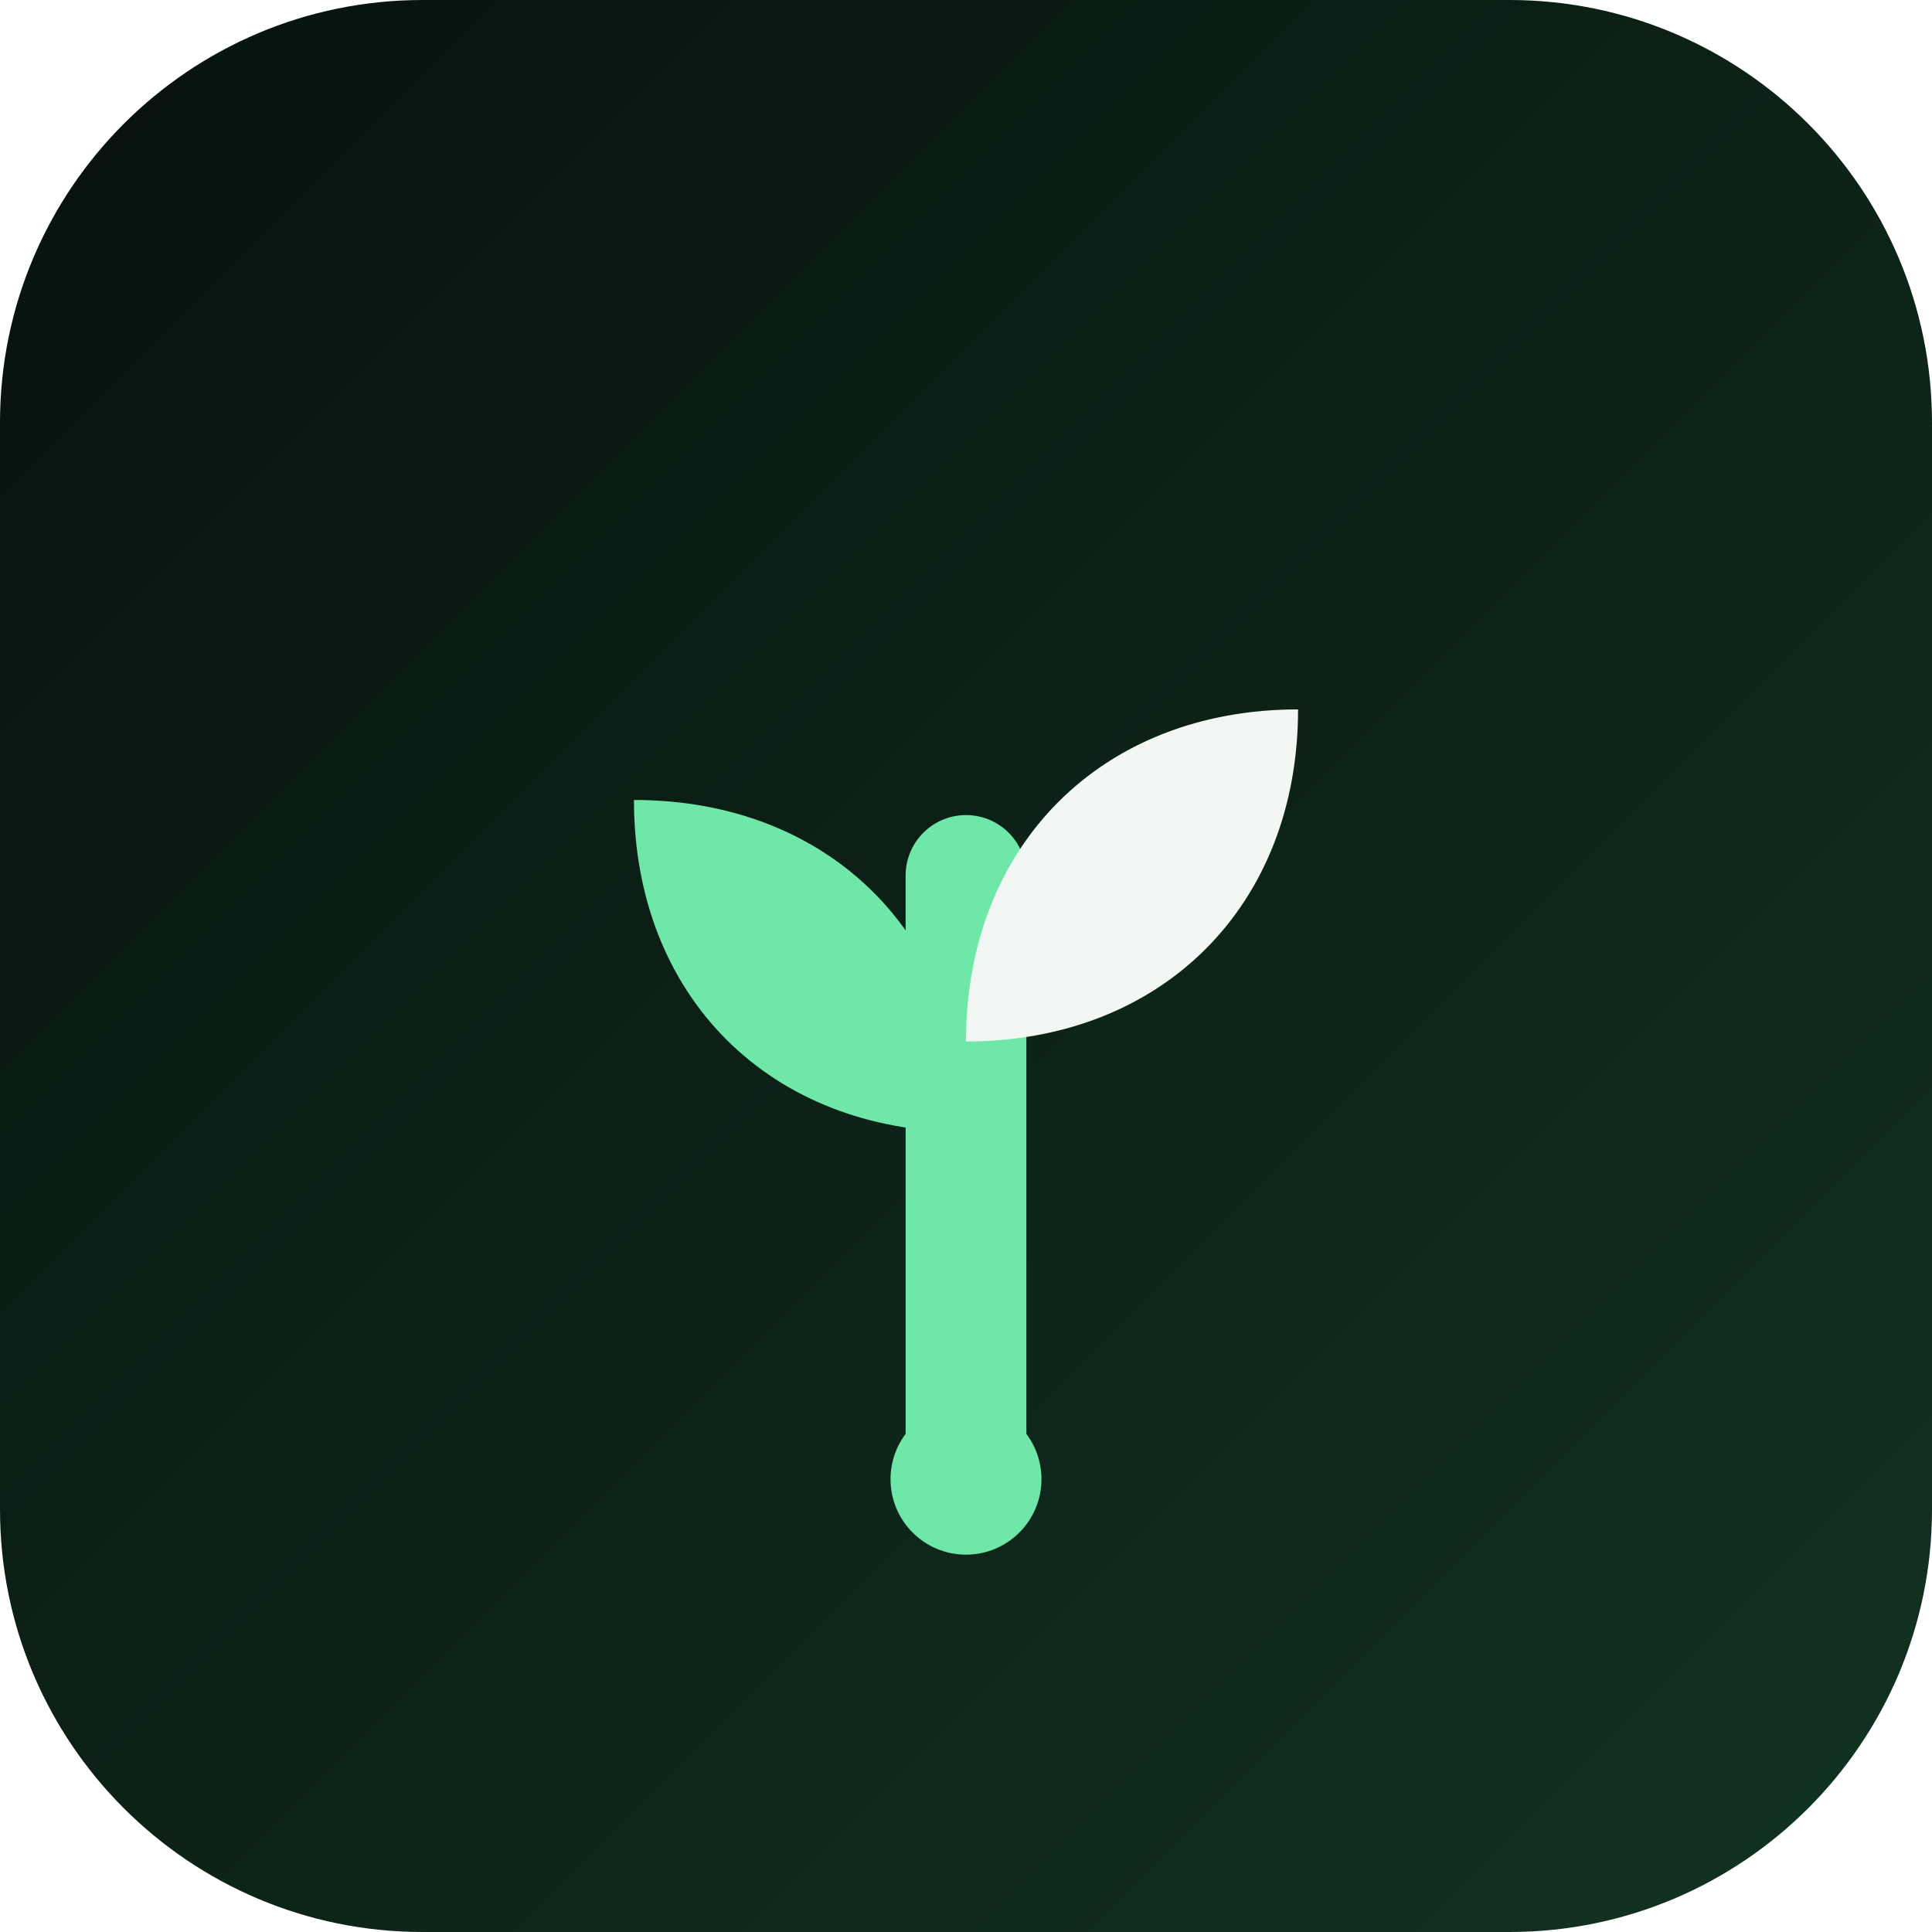
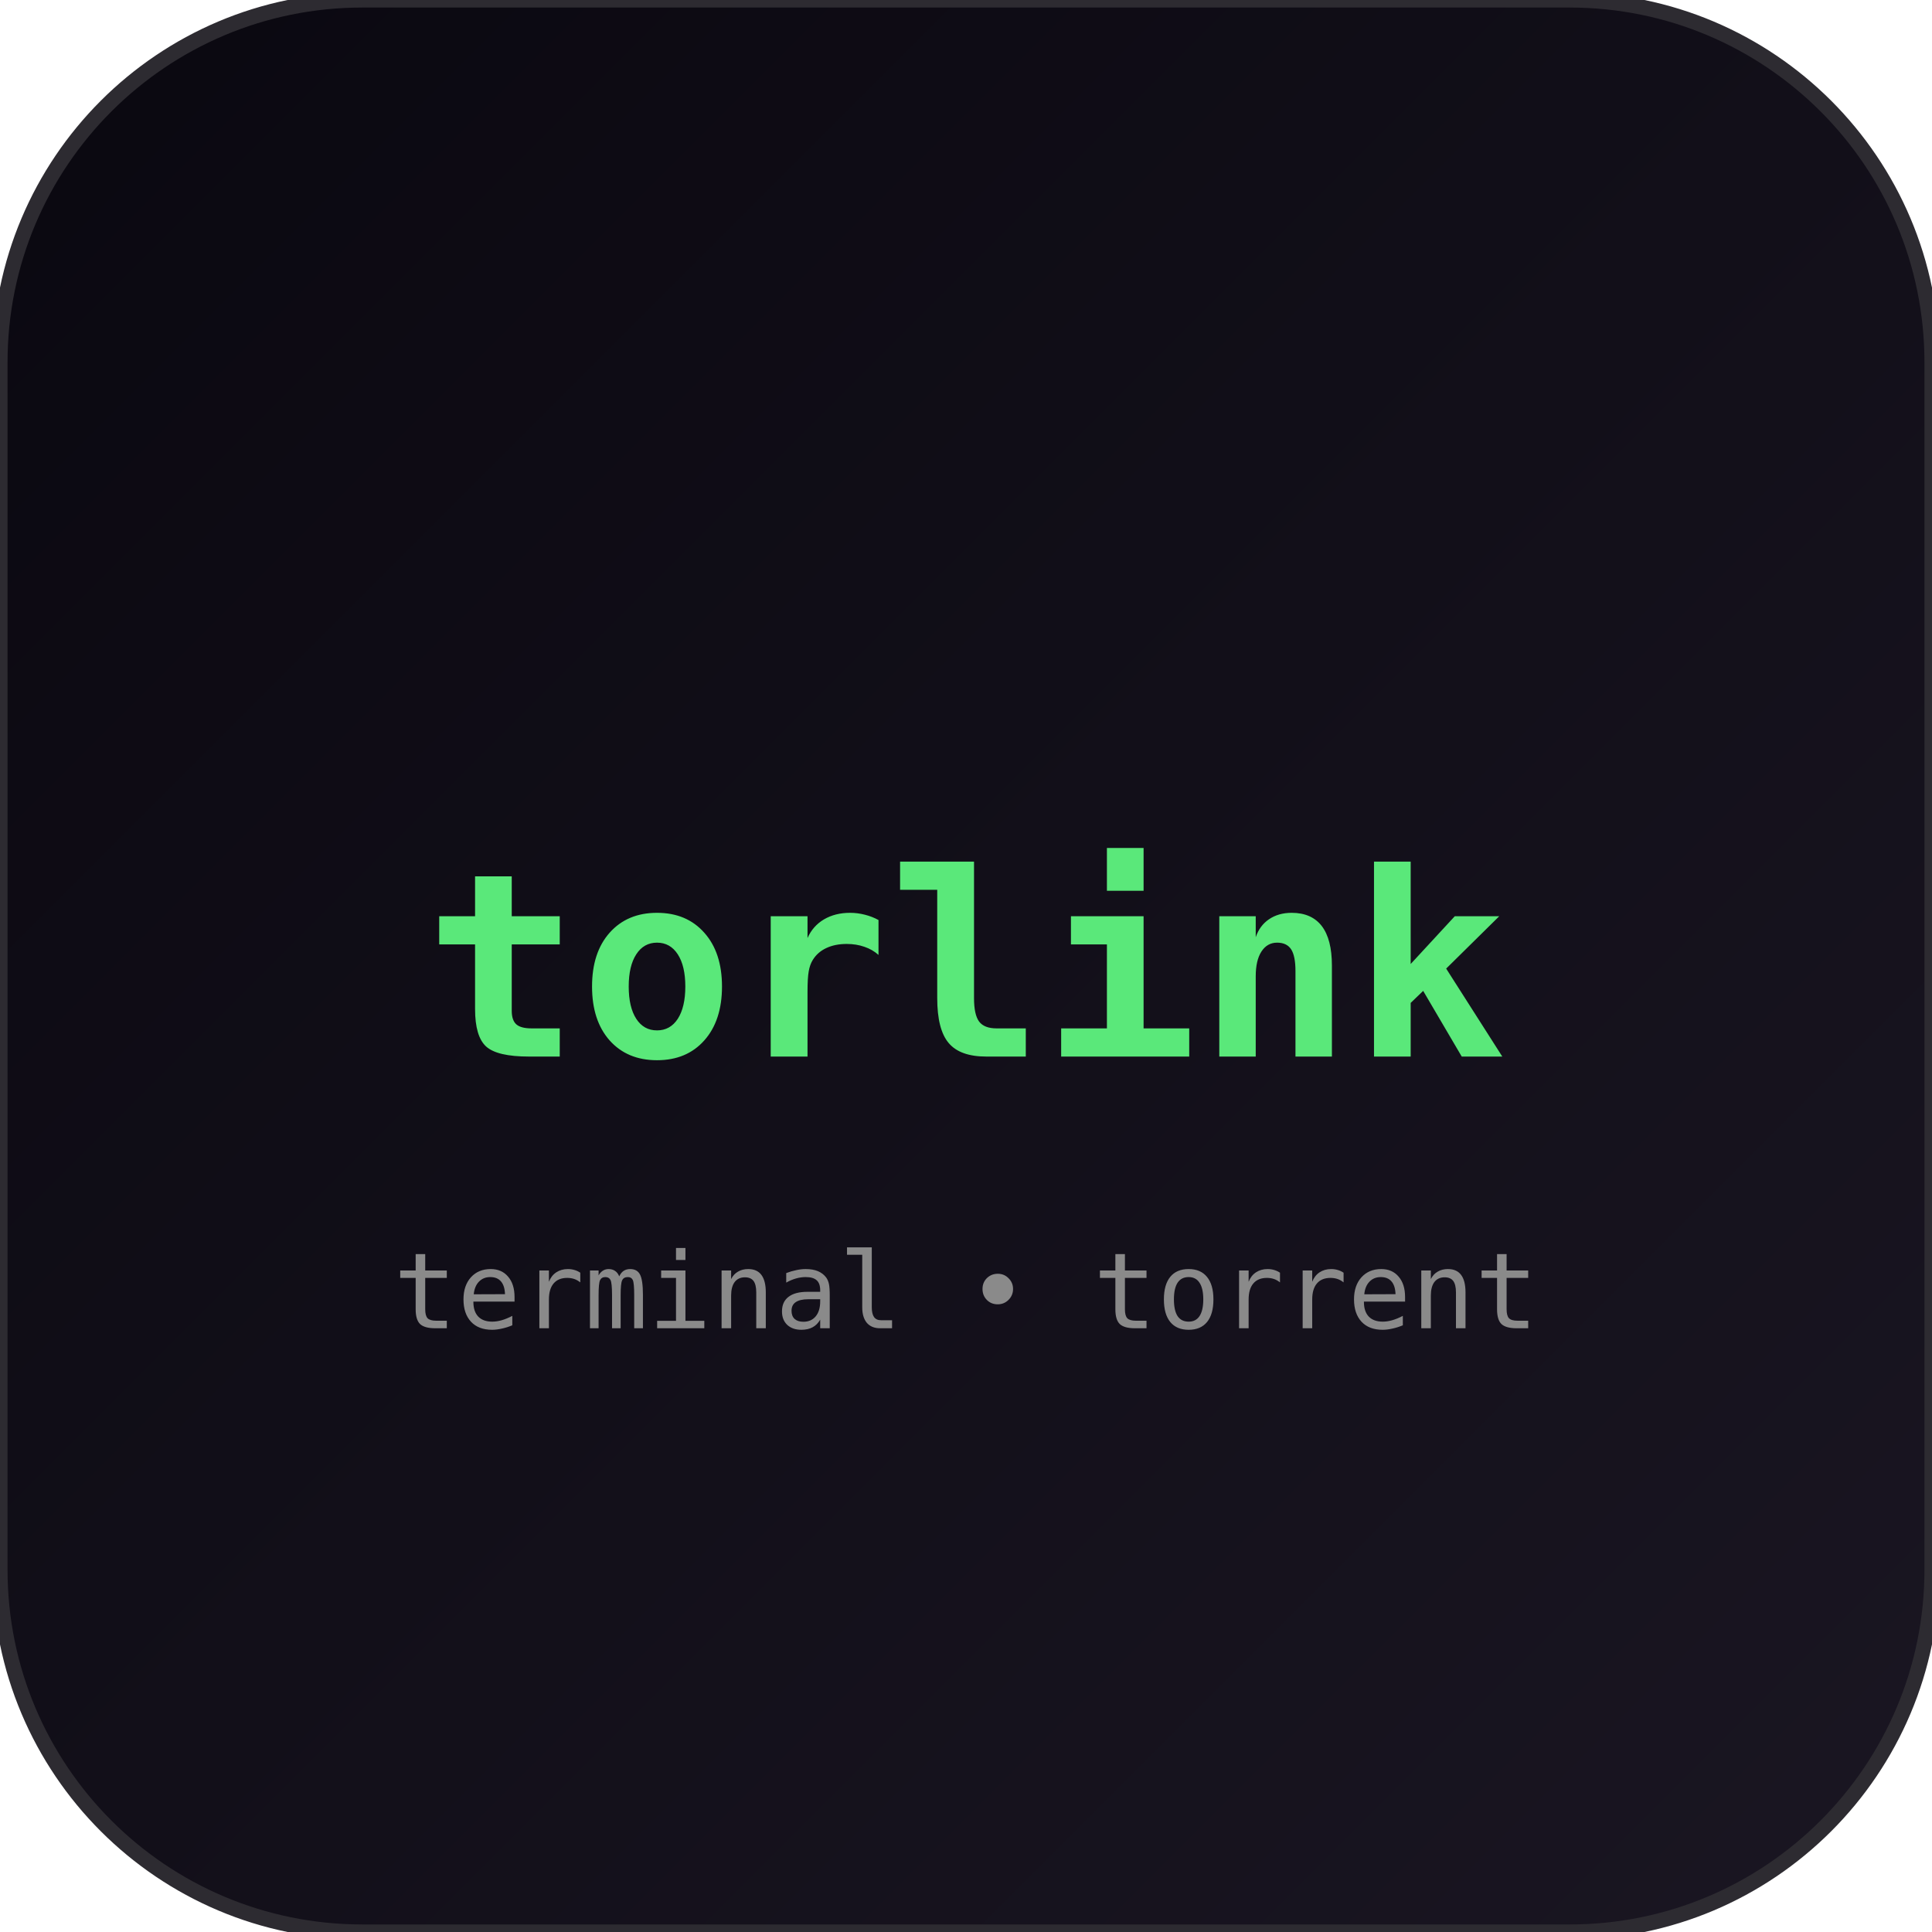
<svg xmlns="http://www.w3.org/2000/svg" viewBox="0 0 256 256" width="256" height="256" role="img" aria-label="torlink">
  <defs>
    <linearGradient id="bg" x1="0" y1="0" x2="1" y2="1">
-       <stop offset="0" stop-color="#07110c" />
-       <stop offset="1" stop-color="#123322" />
+       <stop offset="0" stop-color="#0a0810" />
+       <stop offset="1" stop-color="#1a1622" />
    </linearGradient>
  </defs>
-   <rect width="256" height="256" rx="56" fill="url(#bg)" />
-   <g fill="none" stroke-linecap="round" stroke-linejoin="round">
-     <path d="M128 196V116" stroke="#6ee7a8" stroke-width="16" />
-     <path d="M128 150c-26 0-44-18-44-44 26 0 44 18 44 44Z" fill="#6ee7a8" stroke="none" />
-     <path d="M128 138c26 0 44-18 44-44-26 0-44 18-44 44Z" fill="#f3f7f4" stroke="none" />
-     <circle cx="128" cy="196" r="10" fill="#6ee7a8" stroke="none" />
-   </g>
+   <rect width="256" height="256" rx="48" fill="url(#bg)" />
+   <rect width="256" height="256" rx="48" fill="none" stroke="#2d2b31" stroke-width="2" />
+   <text x="128" y="140" text-anchor="middle" font-family="ui-monospace, &quot;Cascadia Mono&quot;, &quot;SF Mono&quot;, Menlo, Consolas, &quot;DejaVu Sans Mono&quot;, monospace" font-size="34" font-weight="700" fill="#5ae87a">torlink</text>
+   <text x="128" y="176" text-anchor="middle" font-family="ui-monospace, &quot;Cascadia Mono&quot;, &quot;SF Mono&quot;, Menlo, Consolas, &quot;DejaVu Sans Mono&quot;, monospace" font-size="14" fill="#8a8a8a">terminal • torrent</text>
</svg>
